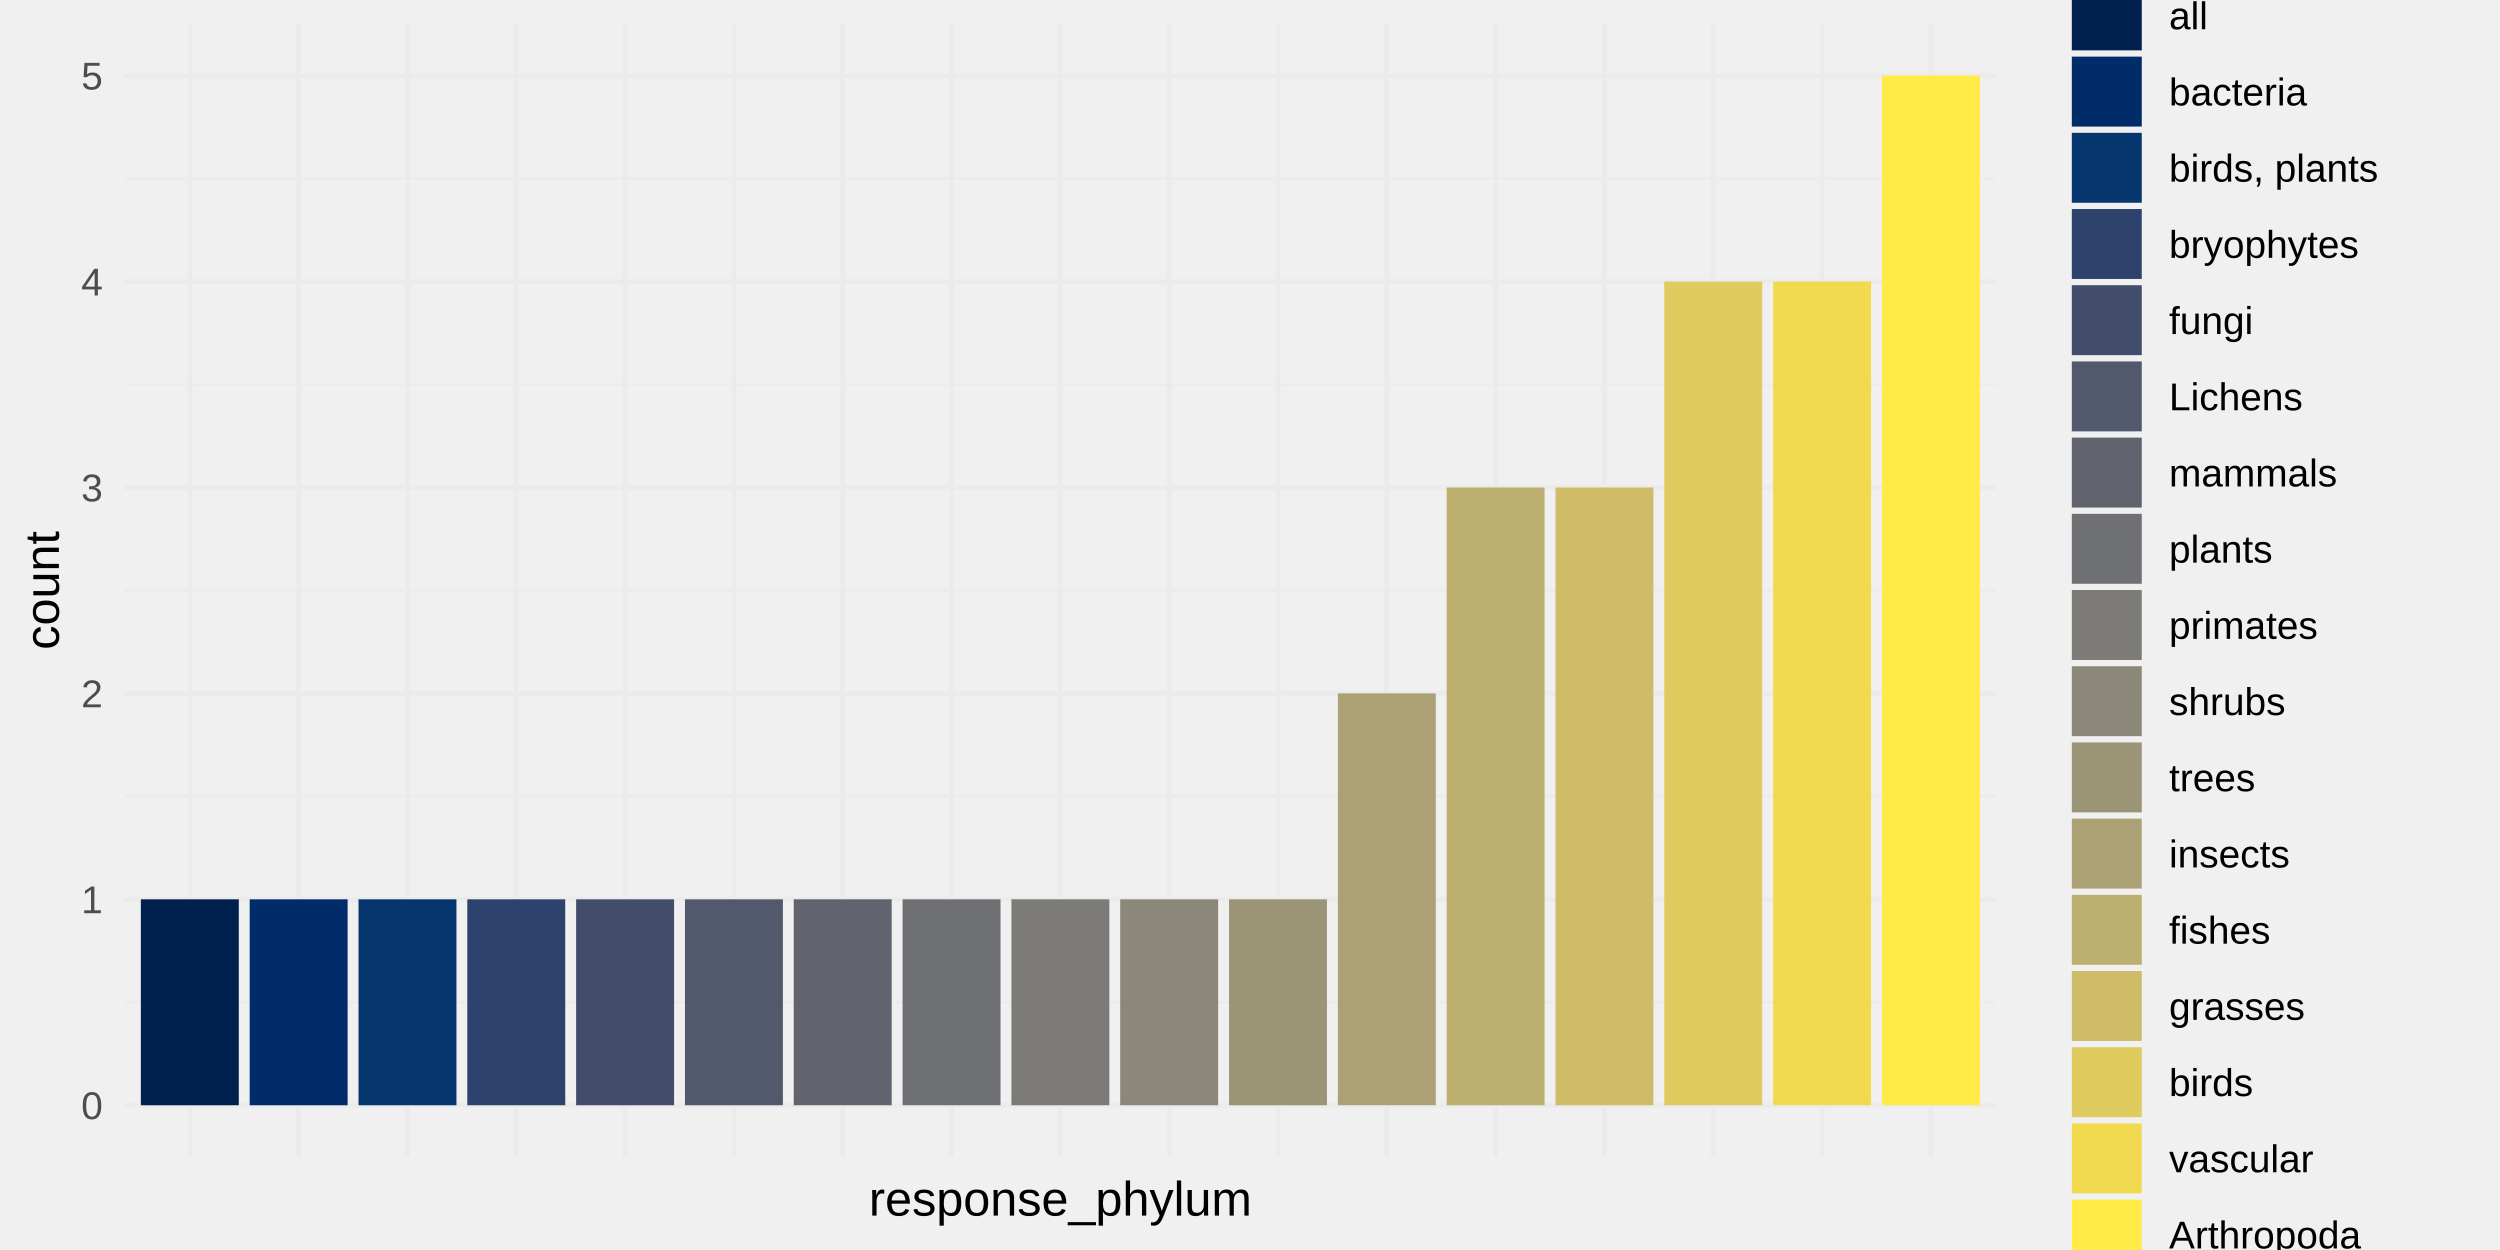
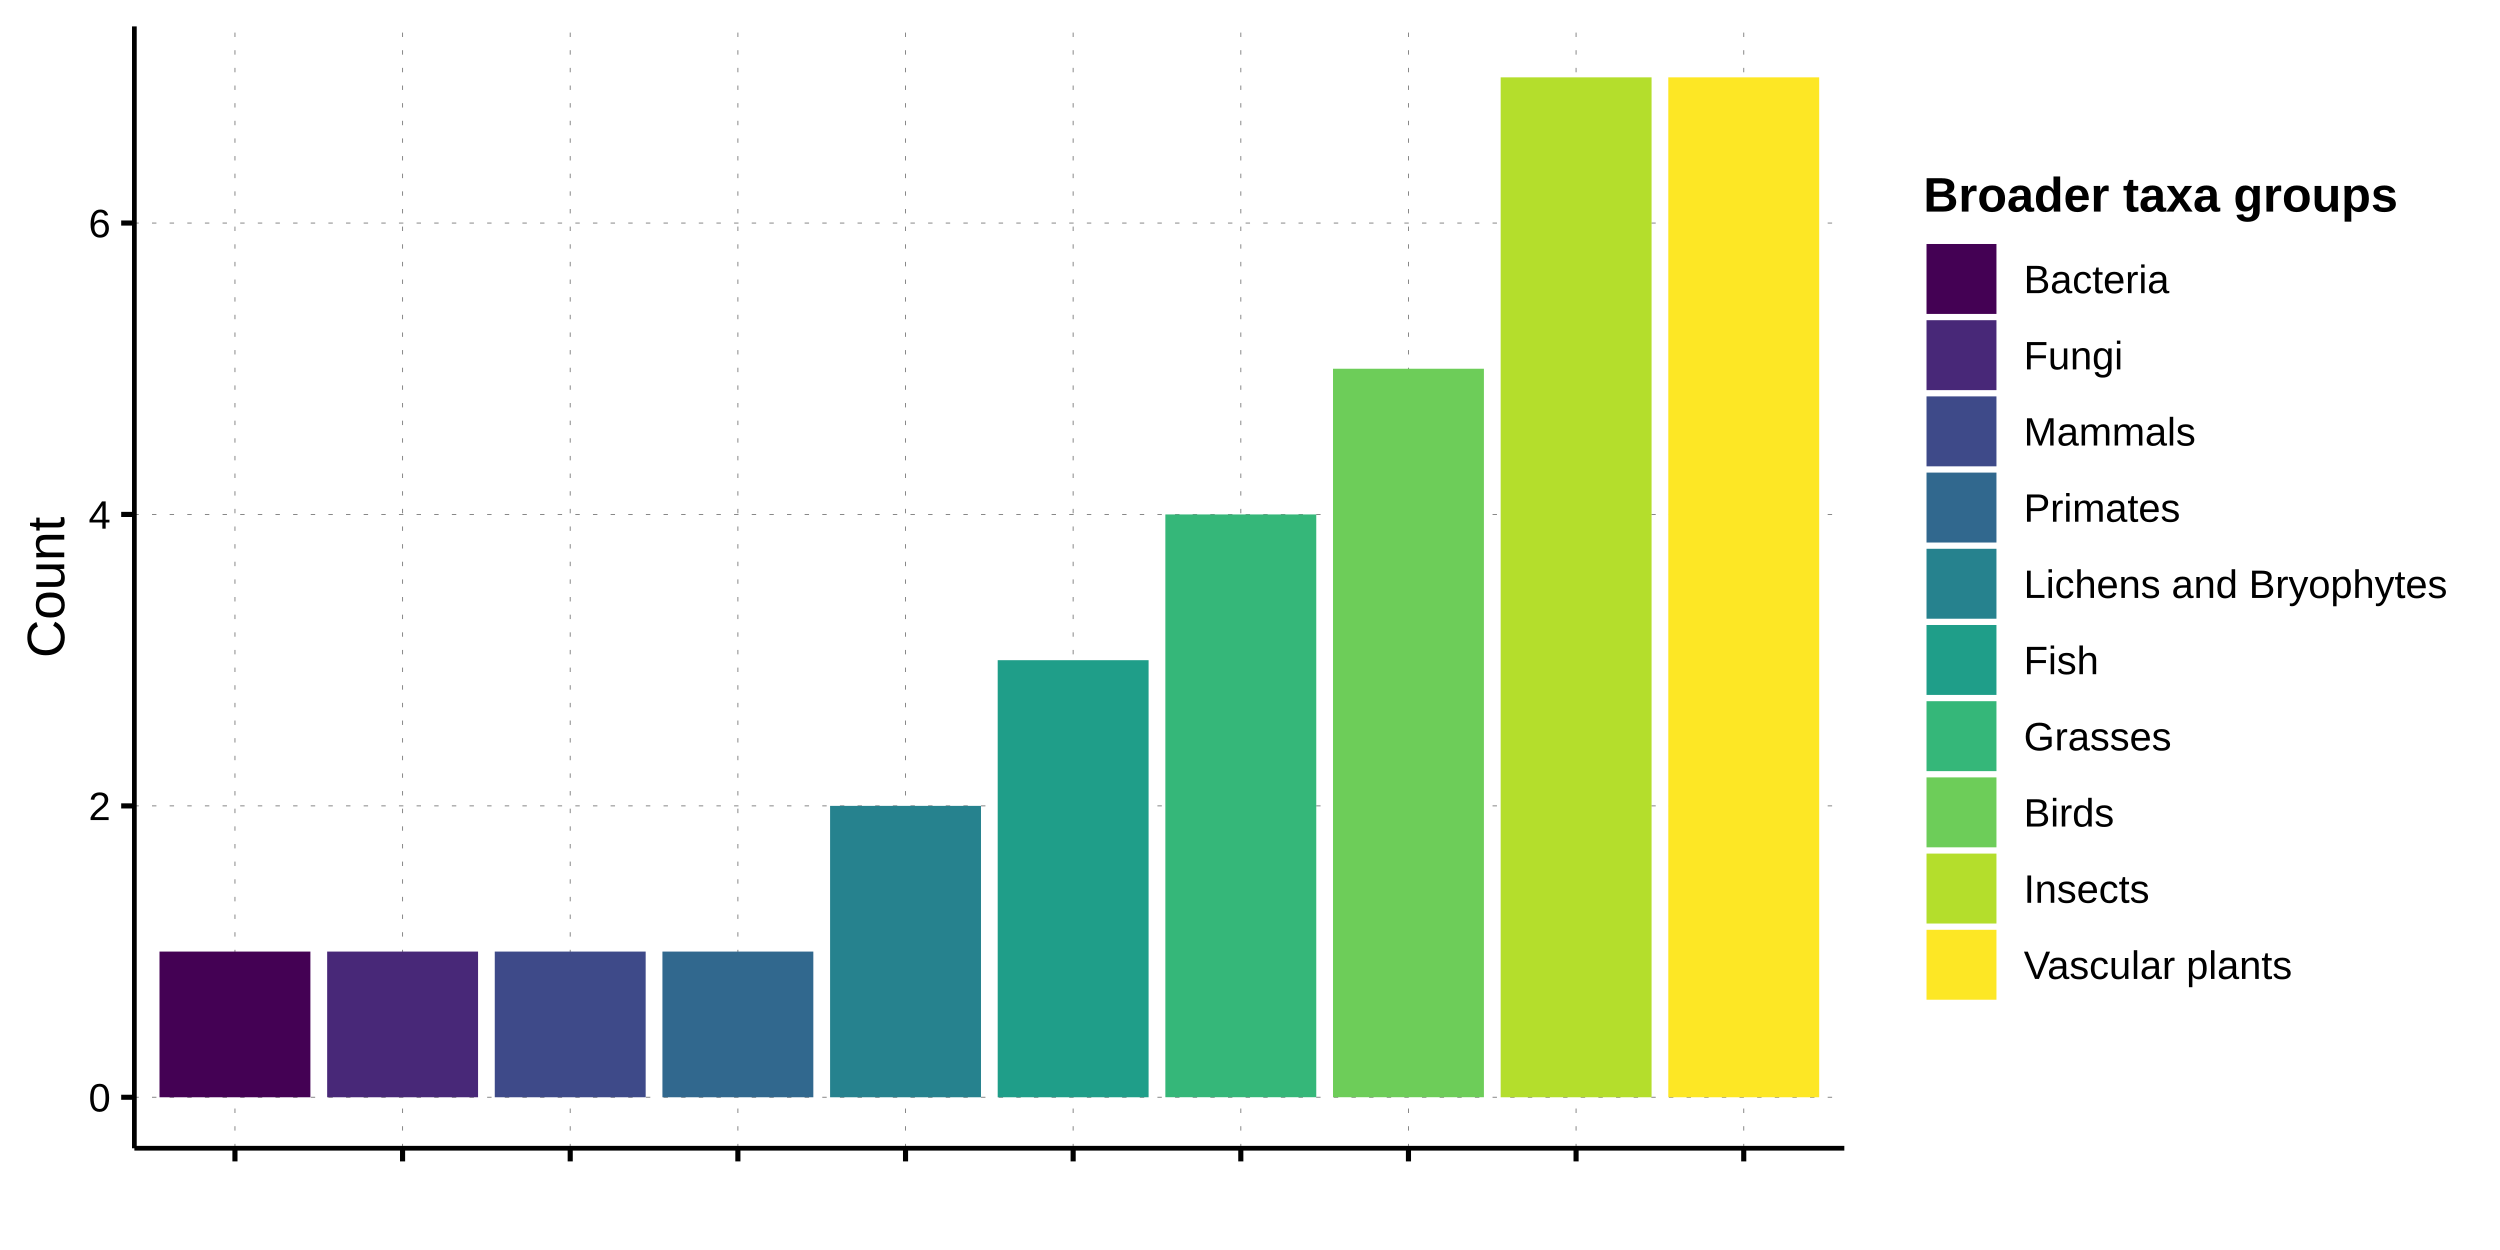
<svg xmlns="http://www.w3.org/2000/svg" class="svglite" width="566.93pt" height="283.46pt" viewBox="0 0 566.93 283.46">
  <defs>
    <style type="text/css">
    .svglite line, .svglite polyline, .svglite polygon, .svglite path, .svglite rect, .svglite circle {
      fill: none;
      stroke: #000000;
      stroke-linecap: round;
      stroke-linejoin: round;
      stroke-miterlimit: 10.00;
    }
  </style>
  </defs>
-   <rect width="100%" height="100%" style="stroke: none; fill: none;" />
+   <rect width="100%" height="100%" style="stroke: none; fill: #FFFFFF;" />
  <defs>
    <clipPath id="cpMC4wMHw1NjYuOTN8MC4wMHwyODMuNDY=">
      <rect x="0.00" y="0.00" width="566.93" height="283.46" />
    </clipPath>
  </defs>
  <g clip-path="url(#cpMC4wMHw1NjYuOTN8MC4wMHwyODMuNDY=)">
- </g>
+     <rect x="0.00" y="0.00" width="566.93" height="283.46" style="stroke-width: 1.16; stroke: #FFFFFF; fill: #FFFFFF;" />
+   </g>
  <defs>
-     <clipPath id="cpMjguMjR8NDUyLjY4fDUuNDh8MjYyLjMx">
-       <rect x="28.24" y="5.48" width="424.44" height="256.83" />
+     <clipPath id="cpMzAuNDd8NDE4LjI0fDUuOTh8MjYwLjM5">
+       <rect x="30.47" y="5.98" width="387.77" height="254.42" />
    </clipPath>
  </defs>
-   <g clip-path="url(#cpMjguMjR8NDUyLjY4fDUuNDh8MjYyLjMx)">
-     <polyline points="28.24,227.29 452.68,227.29 " style="stroke-width: 0.53; stroke: #EBEBEB; stroke-linecap: butt;" />
-     <polyline points="28.24,180.59 452.68,180.59 " style="stroke-width: 0.53; stroke: #EBEBEB; stroke-linecap: butt;" />
-     <polyline points="28.24,133.89 452.68,133.89 " style="stroke-width: 0.53; stroke: #EBEBEB; stroke-linecap: butt;" />
-     <polyline points="28.24,87.20 452.68,87.20 " style="stroke-width: 0.53; stroke: #EBEBEB; stroke-linecap: butt;" />
-     <polyline points="28.24,40.50 452.68,40.50 " style="stroke-width: 0.53; stroke: #EBEBEB; stroke-linecap: butt;" />
-     <polyline points="28.24,250.64 452.68,250.64 " style="stroke-width: 1.07; stroke: #EBEBEB; stroke-linecap: butt;" />
-     <polyline points="28.24,203.94 452.68,203.94 " style="stroke-width: 1.07; stroke: #EBEBEB; stroke-linecap: butt;" />
-     <polyline points="28.24,157.24 452.68,157.24 " style="stroke-width: 1.07; stroke: #EBEBEB; stroke-linecap: butt;" />
-     <polyline points="28.24,110.55 452.68,110.55 " style="stroke-width: 1.07; stroke: #EBEBEB; stroke-linecap: butt;" />
-     <polyline points="28.24,63.85 452.68,63.85 " style="stroke-width: 1.07; stroke: #EBEBEB; stroke-linecap: butt;" />
-     <polyline points="28.24,17.15 452.68,17.15 " style="stroke-width: 1.07; stroke: #EBEBEB; stroke-linecap: butt;" />
-     <polyline points="43.05,262.31 43.05,5.48 " style="stroke-width: 1.07; stroke: #EBEBEB; stroke-linecap: butt;" />
-     <polyline points="67.72,262.31 67.72,5.48 " style="stroke-width: 1.07; stroke: #EBEBEB; stroke-linecap: butt;" />
-     <polyline points="92.40,262.31 92.40,5.48 " style="stroke-width: 1.07; stroke: #EBEBEB; stroke-linecap: butt;" />
-     <polyline points="117.08,262.31 117.08,5.48 " style="stroke-width: 1.07; stroke: #EBEBEB; stroke-linecap: butt;" />
-     <polyline points="141.75,262.31 141.75,5.48 " style="stroke-width: 1.07; stroke: #EBEBEB; stroke-linecap: butt;" />
-     <polyline points="166.43,262.31 166.43,5.48 " style="stroke-width: 1.07; stroke: #EBEBEB; stroke-linecap: butt;" />
-     <polyline points="191.11,262.31 191.11,5.48 " style="stroke-width: 1.07; stroke: #EBEBEB; stroke-linecap: butt;" />
-     <polyline points="215.78,262.31 215.78,5.48 " style="stroke-width: 1.07; stroke: #EBEBEB; stroke-linecap: butt;" />
-     <polyline points="240.46,262.31 240.46,5.48 " style="stroke-width: 1.07; stroke: #EBEBEB; stroke-linecap: butt;" />
-     <polyline points="265.14,262.31 265.14,5.48 " style="stroke-width: 1.07; stroke: #EBEBEB; stroke-linecap: butt;" />
-     <polyline points="289.81,262.31 289.81,5.48 " style="stroke-width: 1.07; stroke: #EBEBEB; stroke-linecap: butt;" />
-     <polyline points="314.49,262.31 314.49,5.48 " style="stroke-width: 1.07; stroke: #EBEBEB; stroke-linecap: butt;" />
-     <polyline points="339.17,262.31 339.17,5.48 " style="stroke-width: 1.07; stroke: #EBEBEB; stroke-linecap: butt;" />
-     <polyline points="363.84,262.31 363.84,5.48 " style="stroke-width: 1.07; stroke: #EBEBEB; stroke-linecap: butt;" />
-     <polyline points="388.52,262.31 388.52,5.48 " style="stroke-width: 1.07; stroke: #EBEBEB; stroke-linecap: butt;" />
-     <polyline points="413.20,262.31 413.20,5.48 " style="stroke-width: 1.07; stroke: #EBEBEB; stroke-linecap: butt;" />
-     <polyline points="437.87,262.31 437.87,5.48 " style="stroke-width: 1.07; stroke: #EBEBEB; stroke-linecap: butt;" />
-     <rect x="31.94" y="203.94" width="22.21" height="46.70" style="stroke-width: 1.07; stroke: none; stroke-linecap: square; stroke-linejoin: miter; fill: #00204D;" />
-     <rect x="56.62" y="203.94" width="22.21" height="46.70" style="stroke-width: 1.07; stroke: none; stroke-linecap: square; stroke-linejoin: miter; fill: #002C69;" />
-     <rect x="81.30" y="203.94" width="22.21" height="46.70" style="stroke-width: 1.07; stroke: none; stroke-linecap: square; stroke-linejoin: miter; fill: #05366E;" />
-     <rect x="105.97" y="203.94" width="22.21" height="46.70" style="stroke-width: 1.07; stroke: none; stroke-linecap: square; stroke-linejoin: miter; fill: #2D426C;" />
-     <rect x="130.65" y="203.94" width="22.21" height="46.70" style="stroke-width: 1.07; stroke: none; stroke-linecap: square; stroke-linejoin: miter; fill: #414D6B;" />
-     <rect x="155.33" y="203.94" width="22.21" height="46.70" style="stroke-width: 1.07; stroke: none; stroke-linecap: square; stroke-linejoin: miter; fill: #52596C;" />
-     <rect x="180.00" y="203.94" width="22.21" height="46.70" style="stroke-width: 1.07; stroke: none; stroke-linecap: square; stroke-linejoin: miter; fill: #61646F;" />
-     <rect x="204.68" y="203.94" width="22.21" height="46.70" style="stroke-width: 1.07; stroke: none; stroke-linecap: square; stroke-linejoin: miter; fill: #6F7073;" />
-     <rect x="229.36" y="203.94" width="22.21" height="46.70" style="stroke-width: 1.07; stroke: none; stroke-linecap: square; stroke-linejoin: miter; fill: #7C7B78;" />
-     <rect x="254.03" y="203.94" width="22.21" height="46.70" style="stroke-width: 1.07; stroke: none; stroke-linecap: square; stroke-linejoin: miter; fill: #8B8779;" />
-     <rect x="278.71" y="203.94" width="22.21" height="46.70" style="stroke-width: 1.07; stroke: none; stroke-linecap: square; stroke-linejoin: miter; fill: #9B9477;" />
-     <rect x="303.39" y="157.24" width="22.21" height="93.39" style="stroke-width: 1.07; stroke: none; stroke-linecap: square; stroke-linejoin: miter; fill: #ACA174;" />
-     <rect x="328.06" y="110.55" width="22.21" height="140.09" style="stroke-width: 1.07; stroke: none; stroke-linecap: square; stroke-linejoin: miter; fill: #BCAF6F;" />
-     <rect x="352.74" y="110.55" width="22.21" height="140.09" style="stroke-width: 1.07; stroke: none; stroke-linecap: square; stroke-linejoin: miter; fill: #CEBC68;" />
-     <rect x="377.41" y="63.85" width="22.21" height="186.79" style="stroke-width: 1.07; stroke: none; stroke-linecap: square; stroke-linejoin: miter; fill: #E0CB5E;" />
-     <rect x="402.09" y="63.85" width="22.21" height="186.79" style="stroke-width: 1.07; stroke: none; stroke-linecap: square; stroke-linejoin: miter; fill: #F2DA50;" />
-     <rect x="426.77" y="17.15" width="22.21" height="233.48" style="stroke-width: 1.07; stroke: none; stroke-linecap: square; stroke-linejoin: miter; fill: #FFEA46;" />
+   <g clip-path="url(#cpMzAuNDd8NDE4LjI0fDUuOTh8MjYwLjM5)">
+     <polyline points="30.47,248.83 418.24,248.83 " style="stroke-width: 0.21; stroke: #7F7F7F; stroke-dasharray: 1.00,3.00; stroke-linecap: butt;" />
+     <polyline points="30.47,182.75 418.24,182.75 " style="stroke-width: 0.21; stroke: #7F7F7F; stroke-dasharray: 1.00,3.00; stroke-linecap: butt;" />
+     <polyline points="30.47,116.66 418.24,116.66 " style="stroke-width: 0.21; stroke: #7F7F7F; stroke-dasharray: 1.00,3.00; stroke-linecap: butt;" />
+     <polyline points="30.47,50.58 418.24,50.58 " style="stroke-width: 0.21; stroke: #7F7F7F; stroke-dasharray: 1.00,3.00; stroke-linecap: butt;" />
+     <polyline points="53.28,260.39 53.28,5.98 " style="stroke-width: 0.21; stroke: #7F7F7F; stroke-dasharray: 1.00,3.00; stroke-linecap: butt;" />
+     <polyline points="91.29,260.39 91.29,5.98 " style="stroke-width: 0.21; stroke: #7F7F7F; stroke-dasharray: 1.00,3.00; stroke-linecap: butt;" />
+     <polyline points="129.31,260.39 129.31,5.98 " style="stroke-width: 0.21; stroke: #7F7F7F; stroke-dasharray: 1.00,3.00; stroke-linecap: butt;" />
+     <polyline points="167.33,260.39 167.33,5.98 " style="stroke-width: 0.21; stroke: #7F7F7F; stroke-dasharray: 1.00,3.00; stroke-linecap: butt;" />
+     <polyline points="205.35,260.39 205.35,5.98 " style="stroke-width: 0.21; stroke: #7F7F7F; stroke-dasharray: 1.00,3.00; stroke-linecap: butt;" />
+     <polyline points="243.36,260.39 243.36,5.98 " style="stroke-width: 0.21; stroke: #7F7F7F; stroke-dasharray: 1.00,3.00; stroke-linecap: butt;" />
+     <polyline points="281.38,260.39 281.38,5.98 " style="stroke-width: 0.21; stroke: #7F7F7F; stroke-dasharray: 1.00,3.00; stroke-linecap: butt;" />
+     <polyline points="319.40,260.39 319.40,5.98 " style="stroke-width: 0.21; stroke: #7F7F7F; stroke-dasharray: 1.00,3.00; stroke-linecap: butt;" />
+     <polyline points="357.41,260.39 357.41,5.98 " style="stroke-width: 0.21; stroke: #7F7F7F; stroke-dasharray: 1.00,3.00; stroke-linecap: butt;" />
+     <polyline points="395.43,260.39 395.43,5.98 " style="stroke-width: 0.21; stroke: #7F7F7F; stroke-dasharray: 1.00,3.00; stroke-linecap: butt;" />
+     <rect x="36.17" y="215.79" width="34.22" height="33.04" style="stroke-width: 1.07; stroke: none; stroke-linecap: square; stroke-linejoin: miter; fill: #440154;" />
+     <rect x="74.19" y="215.79" width="34.22" height="33.04" style="stroke-width: 1.07; stroke: none; stroke-linecap: square; stroke-linejoin: miter; fill: #482878;" />
+     <rect x="112.20" y="215.79" width="34.22" height="33.04" style="stroke-width: 1.07; stroke: none; stroke-linecap: square; stroke-linejoin: miter; fill: #3E4A89;" />
+     <rect x="150.22" y="215.79" width="34.22" height="33.04" style="stroke-width: 1.07; stroke: none; stroke-linecap: square; stroke-linejoin: miter; fill: #31688E;" />
+     <rect x="188.24" y="182.75" width="34.22" height="66.08" style="stroke-width: 1.07; stroke: none; stroke-linecap: square; stroke-linejoin: miter; fill: #26828E;" />
+     <rect x="226.25" y="149.71" width="34.22" height="99.12" style="stroke-width: 1.07; stroke: none; stroke-linecap: square; stroke-linejoin: miter; fill: #1F9E89;" />
+     <rect x="264.27" y="116.66" width="34.22" height="132.16" style="stroke-width: 1.07; stroke: none; stroke-linecap: square; stroke-linejoin: miter; fill: #35B779;" />
+     <rect x="302.29" y="83.62" width="34.22" height="165.20" style="stroke-width: 1.07; stroke: none; stroke-linecap: square; stroke-linejoin: miter; fill: #6DCD59;" />
+     <rect x="340.31" y="17.54" width="34.22" height="231.29" style="stroke-width: 1.07; stroke: none; stroke-linecap: square; stroke-linejoin: miter; fill: #B4DE2C;" />
+     <rect x="378.32" y="17.54" width="34.22" height="231.29" style="stroke-width: 1.07; stroke: none; stroke-linecap: square; stroke-linejoin: miter; fill: #FDE725;" />
  </g>
  <g clip-path="url(#cpMC4wMHw1NjYuOTN8MC4wMHwyODMuNDY=)">
-     <text x="23.31" y="253.79" text-anchor="end" style="font-size: 8.80px; fill: #4D4D4D; font-family: Arial;" textLength="4.90px" lengthAdjust="spacingAndGlyphs">0</text>
-     <text x="23.31" y="207.09" text-anchor="end" style="font-size: 8.80px; fill: #4D4D4D; font-family: Arial;" textLength="4.90px" lengthAdjust="spacingAndGlyphs">1</text>
-     <text x="23.31" y="160.39" text-anchor="end" style="font-size: 8.80px; fill: #4D4D4D; font-family: Arial;" textLength="4.90px" lengthAdjust="spacingAndGlyphs">2</text>
-     <text x="23.31" y="113.70" text-anchor="end" style="font-size: 8.80px; fill: #4D4D4D; font-family: Arial;" textLength="4.90px" lengthAdjust="spacingAndGlyphs">3</text>
-     <text x="23.31" y="67.00" text-anchor="end" style="font-size: 8.80px; fill: #4D4D4D; font-family: Arial;" textLength="4.90px" lengthAdjust="spacingAndGlyphs">4</text>
-     <text x="23.31" y="20.30" text-anchor="end" style="font-size: 8.80px; fill: #4D4D4D; font-family: Arial;" textLength="4.90px" lengthAdjust="spacingAndGlyphs">5</text>
-     <text x="240.46" y="275.67" text-anchor="middle" style="font-size: 11.00px; font-family: Arial;" textLength="86.85px" lengthAdjust="spacingAndGlyphs">response_phylum</text>
-     <text transform="translate(13.36,133.89) rotate(-90)" text-anchor="middle" style="font-size: 11.00px; font-family: Arial;" textLength="26.92px" lengthAdjust="spacingAndGlyphs">count</text>
-     <text x="469.12" y="-11.79" style="font-size: 11.00px; font-family: Arial;" textLength="86.85px" lengthAdjust="spacingAndGlyphs">response_phylum</text>
-     <rect x="469.83" y="-4.44" width="15.86" height="15.86" style="stroke-width: 1.07; stroke: none; stroke-linecap: square; stroke-linejoin: miter; fill: #00204D;" />
-     <rect x="469.83" y="12.84" width="15.86" height="15.86" style="stroke-width: 1.07; stroke: none; stroke-linecap: square; stroke-linejoin: miter; fill: #002C69;" />
-     <rect x="469.83" y="30.12" width="15.86" height="15.86" style="stroke-width: 1.07; stroke: none; stroke-linecap: square; stroke-linejoin: miter; fill: #05366E;" />
-     <rect x="469.83" y="47.40" width="15.86" height="15.86" style="stroke-width: 1.07; stroke: none; stroke-linecap: square; stroke-linejoin: miter; fill: #2D426C;" />
-     <rect x="469.83" y="64.68" width="15.86" height="15.86" style="stroke-width: 1.07; stroke: none; stroke-linecap: square; stroke-linejoin: miter; fill: #414D6B;" />
-     <rect x="469.83" y="81.96" width="15.86" height="15.86" style="stroke-width: 1.07; stroke: none; stroke-linecap: square; stroke-linejoin: miter; fill: #52596C;" />
-     <rect x="469.83" y="99.24" width="15.86" height="15.86" style="stroke-width: 1.07; stroke: none; stroke-linecap: square; stroke-linejoin: miter; fill: #61646F;" />
-     <rect x="469.83" y="116.52" width="15.86" height="15.86" style="stroke-width: 1.07; stroke: none; stroke-linecap: square; stroke-linejoin: miter; fill: #6F7073;" />
-     <rect x="469.83" y="133.80" width="15.86" height="15.86" style="stroke-width: 1.07; stroke: none; stroke-linecap: square; stroke-linejoin: miter; fill: #7C7B78;" />
-     <rect x="469.83" y="151.08" width="15.86" height="15.86" style="stroke-width: 1.07; stroke: none; stroke-linecap: square; stroke-linejoin: miter; fill: #8B8779;" />
-     <rect x="469.83" y="168.36" width="15.86" height="15.86" style="stroke-width: 1.07; stroke: none; stroke-linecap: square; stroke-linejoin: miter; fill: #9B9477;" />
-     <rect x="469.83" y="185.64" width="15.86" height="15.86" style="stroke-width: 1.07; stroke: none; stroke-linecap: square; stroke-linejoin: miter; fill: #ACA174;" />
-     <rect x="469.83" y="202.92" width="15.86" height="15.86" style="stroke-width: 1.07; stroke: none; stroke-linecap: square; stroke-linejoin: miter; fill: #BCAF6F;" />
-     <rect x="469.83" y="220.20" width="15.86" height="15.86" style="stroke-width: 1.07; stroke: none; stroke-linecap: square; stroke-linejoin: miter; fill: #CEBC68;" />
-     <rect x="469.83" y="237.48" width="15.86" height="15.86" style="stroke-width: 1.07; stroke: none; stroke-linecap: square; stroke-linejoin: miter; fill: #E0CB5E;" />
-     <rect x="469.83" y="254.76" width="15.86" height="15.86" style="stroke-width: 1.07; stroke: none; stroke-linecap: square; stroke-linejoin: miter; fill: #F2DA50;" />
-     <rect x="469.83" y="272.04" width="15.86" height="15.86" style="stroke-width: 1.07; stroke: none; stroke-linecap: square; stroke-linejoin: miter; fill: #FFEA46;" />
-     <text x="491.88" y="6.64" style="font-size: 8.80px; font-family: Arial;" textLength="8.80px" lengthAdjust="spacingAndGlyphs">all</text>
-     <text x="491.88" y="23.92" style="font-size: 8.80px; font-family: Arial;" textLength="31.31px" lengthAdjust="spacingAndGlyphs">bacteria</text>
-     <text x="491.88" y="41.20" style="font-size: 8.80px; font-family: Arial;" textLength="47.46px" lengthAdjust="spacingAndGlyphs">birds, plants</text>
-     <text x="491.88" y="58.48" style="font-size: 8.80px; font-family: Arial;" textLength="43.06px" lengthAdjust="spacingAndGlyphs">bryophytes</text>
-     <text x="491.88" y="75.76" style="font-size: 8.80px; font-family: Arial;" textLength="19.09px" lengthAdjust="spacingAndGlyphs">fungi</text>
-     <text x="491.88" y="93.04" style="font-size: 8.80px; font-family: Arial;" textLength="30.33px" lengthAdjust="spacingAndGlyphs">Lichens</text>
-     <text x="491.88" y="110.32" style="font-size: 8.80px; font-family: Arial;" textLength="38.13px" lengthAdjust="spacingAndGlyphs">mammals</text>
-     <text x="491.88" y="127.60" style="font-size: 8.80px; font-family: Arial;" textLength="23.49px" lengthAdjust="spacingAndGlyphs">plants</text>
-     <text x="491.88" y="144.88" style="font-size: 8.80px; font-family: Arial;" textLength="33.75px" lengthAdjust="spacingAndGlyphs">primates</text>
-     <text x="491.88" y="162.16" style="font-size: 8.80px; font-family: Arial;" textLength="26.42px" lengthAdjust="spacingAndGlyphs">shrubs</text>
-     <text x="491.88" y="179.44" style="font-size: 8.80px; font-family: Arial;" textLength="19.57px" lengthAdjust="spacingAndGlyphs">trees</text>
-     <text x="491.88" y="196.72" style="font-size: 8.80px; font-family: Arial;" textLength="27.39px" lengthAdjust="spacingAndGlyphs">insects</text>
-     <text x="491.88" y="214.00" style="font-size: 8.80px; font-family: Arial;" textLength="22.99px" lengthAdjust="spacingAndGlyphs">fishes</text>
-     <text x="491.88" y="231.28" style="font-size: 8.80px; font-family: Arial;" textLength="30.82px" lengthAdjust="spacingAndGlyphs">grasses</text>
-     <text x="491.88" y="248.56" style="font-size: 8.80px; font-family: Arial;" textLength="19.07px" lengthAdjust="spacingAndGlyphs">birds</text>
-     <text x="491.88" y="265.84" style="font-size: 8.80px; font-family: Arial;" textLength="32.77px" lengthAdjust="spacingAndGlyphs">vascular</text>
-     <text x="491.88" y="283.12" style="font-size: 8.80px; font-family: Arial;" textLength="43.55px" lengthAdjust="spacingAndGlyphs">Arthropoda</text>
+     <polyline points="30.47,260.39 30.47,5.98 " style="stroke-width: 1.07; stroke-linecap: butt;" />
+     <text x="25.09" y="252.05" text-anchor="end" style="font-size: 9.00px; font-family: Arial;" textLength="5.00px" lengthAdjust="spacingAndGlyphs">0</text>
+     <text x="25.09" y="185.97" text-anchor="end" style="font-size: 9.00px; font-family: Arial;" textLength="5.00px" lengthAdjust="spacingAndGlyphs">2</text>
+     <text x="25.09" y="119.89" text-anchor="end" style="font-size: 9.00px; font-family: Arial;" textLength="5.00px" lengthAdjust="spacingAndGlyphs">4</text>
+     <text x="25.09" y="53.80" text-anchor="end" style="font-size: 9.00px; font-family: Arial;" textLength="5.00px" lengthAdjust="spacingAndGlyphs">6</text>
+     <polyline points="27.48,248.83 30.47,248.83 " style="stroke-width: 1.16; stroke-linecap: butt;" />
+     <polyline points="27.48,182.75 30.47,182.75 " style="stroke-width: 1.16; stroke-linecap: butt;" />
+     <polyline points="27.48,116.66 30.47,116.66 " style="stroke-width: 1.16; stroke-linecap: butt;" />
+     <polyline points="27.48,50.58 30.47,50.58 " style="stroke-width: 1.16; stroke-linecap: butt;" />
+     <polyline points="30.47,260.39 418.24,260.39 " style="stroke-width: 1.07; stroke-linecap: butt;" />
+     <polyline points="53.28,263.38 53.28,260.39 " style="stroke-width: 1.16; stroke-linecap: butt;" />
+     <polyline points="91.29,263.38 91.29,260.39 " style="stroke-width: 1.16; stroke-linecap: butt;" />
+     <polyline points="129.31,263.38 129.31,260.39 " style="stroke-width: 1.16; stroke-linecap: butt;" />
+     <polyline points="167.33,263.38 167.33,260.39 " style="stroke-width: 1.16; stroke-linecap: butt;" />
+     <polyline points="205.35,263.38 205.35,260.39 " style="stroke-width: 1.16; stroke-linecap: butt;" />
+     <polyline points="243.36,263.38 243.36,260.39 " style="stroke-width: 1.16; stroke-linecap: butt;" />
+     <polyline points="281.38,263.38 281.38,260.39 " style="stroke-width: 1.16; stroke-linecap: butt;" />
+     <polyline points="319.40,263.38 319.40,260.39 " style="stroke-width: 1.16; stroke-linecap: butt;" />
+     <polyline points="357.41,263.38 357.41,260.39 " style="stroke-width: 1.16; stroke-linecap: butt;" />
+     <polyline points="395.43,263.38 395.43,260.39 " style="stroke-width: 1.16; stroke-linecap: butt;" />
+     <text transform="translate(14.57,133.19) rotate(-90)" text-anchor="middle" style="font-size: 12.00px; font-family: Arial;" textLength="32.03px" lengthAdjust="spacingAndGlyphs">Count</text>
+     <rect x="430.20" y="32.97" width="130.76" height="200.43" style="stroke-width: 1.16; stroke: none; fill: #FFFFFF;" />
+     <text x="436.17" y="47.98" style="font-size: 11.00px; font-weight: bold; font-family: Arial;" textLength="107.60px" lengthAdjust="spacingAndGlyphs">Broader taxa groups</text>
+     <rect x="436.17" y="54.62" width="17.28" height="17.28" style="stroke-width: 1.16; stroke: none; fill: #FFFFFF;" />
+     <rect x="436.88" y="55.33" width="15.86" height="15.86" style="stroke-width: 1.07; stroke: none; stroke-linecap: square; stroke-linejoin: miter; fill: #440154;" />
+     <rect x="436.17" y="71.90" width="17.28" height="17.28" style="stroke-width: 1.16; stroke: none; fill: #FFFFFF;" />
+     <rect x="436.88" y="72.61" width="15.86" height="15.86" style="stroke-width: 1.07; stroke: none; stroke-linecap: square; stroke-linejoin: miter; fill: #482878;" />
+     <rect x="436.17" y="89.18" width="17.28" height="17.28" style="stroke-width: 1.16; stroke: none; fill: #FFFFFF;" />
+     <rect x="436.88" y="89.89" width="15.86" height="15.86" style="stroke-width: 1.07; stroke: none; stroke-linecap: square; stroke-linejoin: miter; fill: #3E4A89;" />
+     <rect x="436.17" y="106.46" width="17.28" height="17.28" style="stroke-width: 1.16; stroke: none; fill: #FFFFFF;" />
+     <rect x="436.88" y="107.17" width="15.86" height="15.86" style="stroke-width: 1.07; stroke: none; stroke-linecap: square; stroke-linejoin: miter; fill: #31688E;" />
+     <rect x="436.17" y="123.74" width="17.28" height="17.28" style="stroke-width: 1.16; stroke: none; fill: #FFFFFF;" />
+     <rect x="436.88" y="124.45" width="15.86" height="15.86" style="stroke-width: 1.07; stroke: none; stroke-linecap: square; stroke-linejoin: miter; fill: #26828E;" />
+     <rect x="436.17" y="141.02" width="17.28" height="17.28" style="stroke-width: 1.16; stroke: none; fill: #FFFFFF;" />
+     <rect x="436.88" y="141.73" width="15.86" height="15.86" style="stroke-width: 1.07; stroke: none; stroke-linecap: square; stroke-linejoin: miter; fill: #1F9E89;" />
+     <rect x="436.17" y="158.30" width="17.28" height="17.28" style="stroke-width: 1.16; stroke: none; fill: #FFFFFF;" />
+     <rect x="436.88" y="159.01" width="15.86" height="15.86" style="stroke-width: 1.07; stroke: none; stroke-linecap: square; stroke-linejoin: miter; fill: #35B779;" />
+     <rect x="436.17" y="175.58" width="17.28" height="17.28" style="stroke-width: 1.16; stroke: none; fill: #FFFFFF;" />
+     <rect x="436.88" y="176.29" width="15.86" height="15.86" style="stroke-width: 1.07; stroke: none; stroke-linecap: square; stroke-linejoin: miter; fill: #6DCD59;" />
+     <rect x="436.17" y="192.86" width="17.28" height="17.28" style="stroke-width: 1.16; stroke: none; fill: #FFFFFF;" />
+     <rect x="436.88" y="193.57" width="15.86" height="15.86" style="stroke-width: 1.07; stroke: none; stroke-linecap: square; stroke-linejoin: miter; fill: #B4DE2C;" />
+     <rect x="436.17" y="210.14" width="17.28" height="17.28" style="stroke-width: 1.16; stroke: none; fill: #FFFFFF;" />
+     <rect x="436.88" y="210.85" width="15.86" height="15.86" style="stroke-width: 1.07; stroke: none; stroke-linecap: square; stroke-linejoin: miter; fill: #FDE725;" />
+     <text x="458.93" y="66.48" style="font-size: 9.00px; font-family: Arial;" textLength="33.01px" lengthAdjust="spacingAndGlyphs">Bacteria</text>
+     <text x="458.93" y="83.76" style="font-size: 9.00px; font-family: Arial;" textLength="22.51px" lengthAdjust="spacingAndGlyphs">Fungi</text>
+     <text x="458.93" y="101.04" style="font-size: 9.00px; font-family: Arial;" textLength="39.00px" lengthAdjust="spacingAndGlyphs">Mammals</text>
+     <text x="458.93" y="118.32" style="font-size: 9.00px; font-family: Arial;" textLength="35.50px" lengthAdjust="spacingAndGlyphs">Primates</text>
+     <text x="458.93" y="135.60" style="font-size: 9.00px; font-family: Arial;" textLength="96.04px" lengthAdjust="spacingAndGlyphs">Lichens and Bryophytes</text>
+     <text x="458.93" y="152.88" style="font-size: 9.00px; font-family: Arial;" textLength="17.01px" lengthAdjust="spacingAndGlyphs">Fish</text>
+     <text x="458.93" y="170.16" style="font-size: 9.00px; font-family: Arial;" textLength="33.50px" lengthAdjust="spacingAndGlyphs">Grasses</text>
+     <text x="458.93" y="187.44" style="font-size: 9.00px; font-family: Arial;" textLength="20.51px" lengthAdjust="spacingAndGlyphs">Birds</text>
+     <text x="458.93" y="204.72" style="font-size: 9.00px; font-family: Arial;" textLength="28.50px" lengthAdjust="spacingAndGlyphs">Insects</text>
+     <text x="458.93" y="222.00" style="font-size: 9.00px; font-family: Arial;" textLength="60.85px" lengthAdjust="spacingAndGlyphs">Vascular plants</text>
  </g>
</svg>
